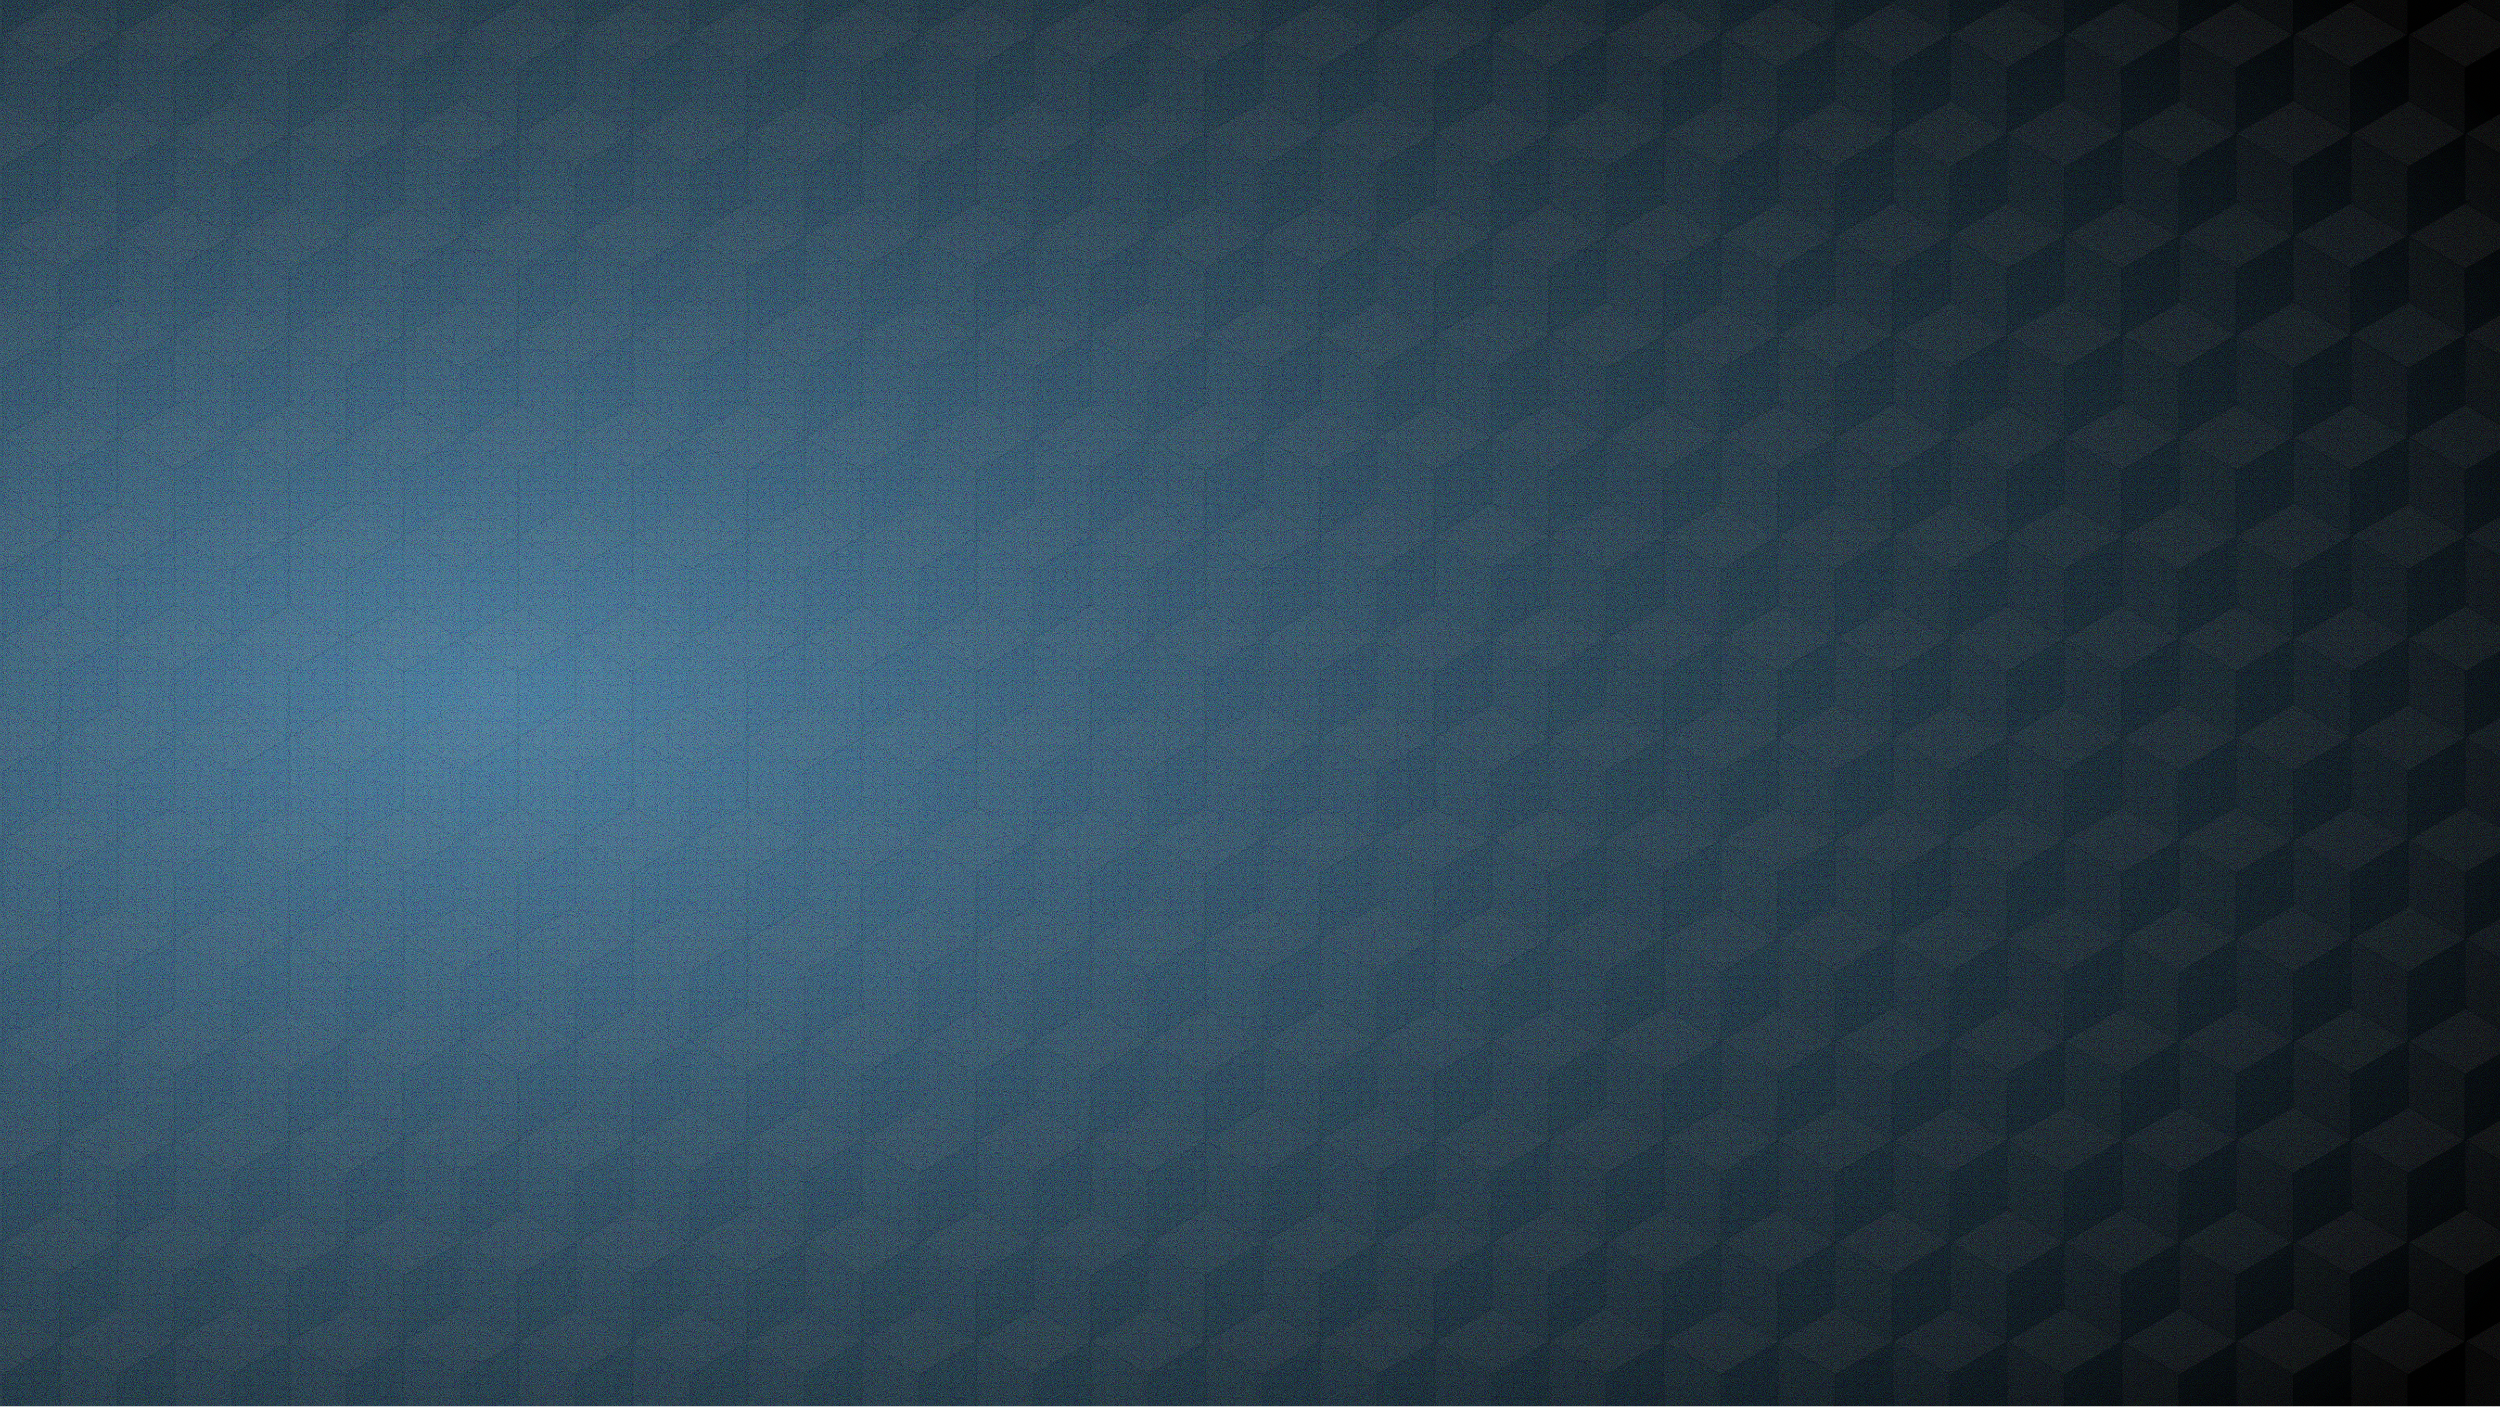
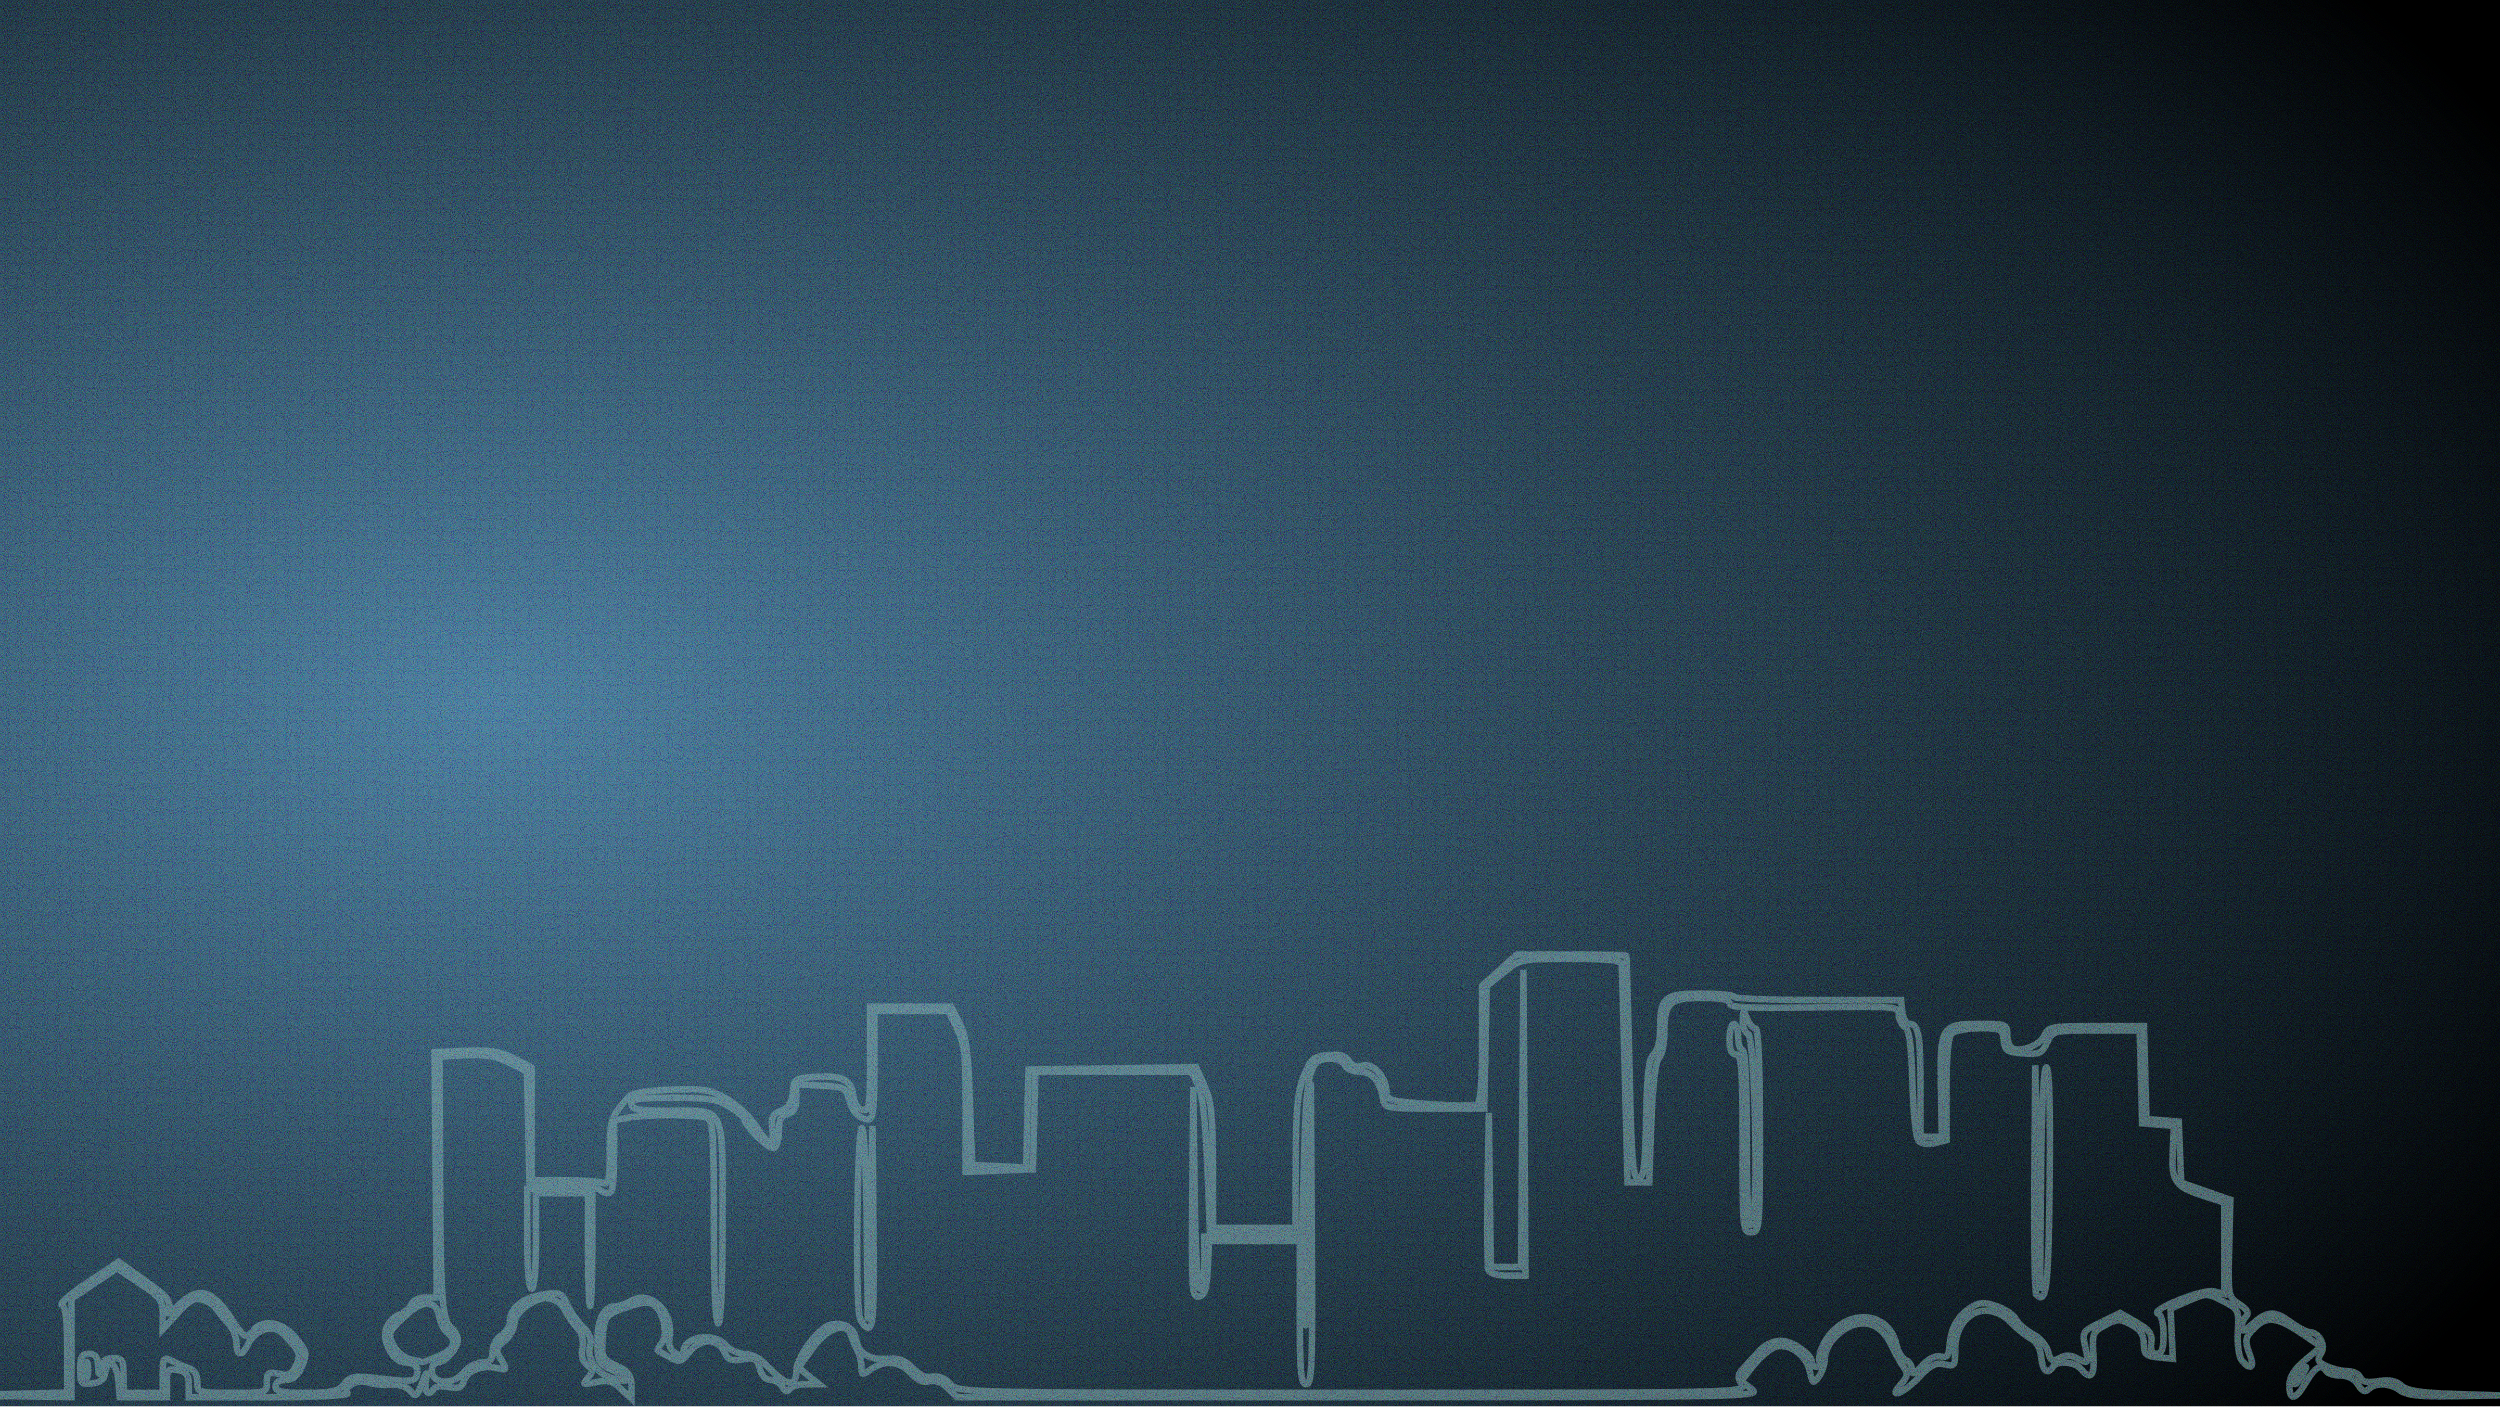
- <svg xmlns="http://www.w3.org/2000/svg" xmlns:xlink="http://www.w3.org/1999/xlink" viewBox="0 0 1920 1080" width="1920" height="1080" preserveAspectRatio="xMidYMid slice" version="1.1" id="svg18">
+ <svg xmlns="http://www.w3.org/2000/svg" xmlns:xlink="http://www.w3.org/1999/xlink" viewBox="0 0 1920 1080" width="1920" height="1080" preserveAspectRatio="xMidYMid slice" version="1.1" id="svg18" xml:space="preserve">
  <defs id="defs13">
    <radialGradient id="blueGrad" cx="20%" cy="50%" r="90%">
      <stop offset="0%" stop-color="#447799" id="stop1" />
      <stop offset="100%" stop-color="#000000" id="stop2" />
    </radialGradient>
    <linearGradient id="whiteTopGrad" x1="0%" y1="0%" x2="0%" y2="100%">
      <stop offset="0%" stop-color="#ffffff" stop-opacity="0" id="stop3" />
      <stop offset="100%" stop-color="#ffffff" stop-opacity="0" id="stop4" />
    </linearGradient>
    <filter id="grain" x="0" y="0" width="1" height="1">
      <feTurbulence type="fractalNoise" baseFrequency="1.2" numOctaves="3" seed="8" result="noise" id="feTurbulence4" />
      <feComponentTransfer id="feComponentTransfer4">
        <feFuncR type="linear" slope="3.5" intercept="-1.2" id="feFuncR4" />
        <feFuncG type="linear" slope="3.5" intercept="-1.2" id="feFuncG4" />
        <feFuncB type="linear" slope="3.5" intercept="-1.2" id="feFuncB4" />
        <feFuncA type="table" tableValues="0 0.8" id="feFuncA4" />
      </feComponentTransfer>
    </filter>
    <pattern xlink:href="#background-ptbk_svg__a" id="background-ptbk_svg__c" x="0" y="0" patternTransform="translate(1 1)scale(1.777)" preserveAspectRatio="xMidYMid" />
    <pattern id="background-ptbk_svg__a" width="99" height="87" fill="none" stroke="currentColor" stroke-width="0.5" patternTransform="matrix(.5 0 0 .5 1 1)" patternUnits="userSpaceOnUse" preserveAspectRatio="xMidYMid">
      <g id="background-ptbk_svg__b">
        <path d="M99.696 14.45 74.94 28.744 50.18 14.45v0L74.94.156Z" style="fill: rgb(126, 126, 126); stroke-width: 0.485; stroke-linecap: round; paint-order: stroke; fill-opacity: 0.9;" id="path4" />
        <path d="M74.939 57.331 50.18 43.037V14.45v0L74.94 28.744z" style="fill: rgb(126, 126, 126); stroke-width: 0.485; stroke-linecap: round; paint-order: stroke; fill-opacity: 0.5;" id="path5" />
        <path d="M99.696 14.45v28.587L74.94 57.331v0-28.587z" style="fill: rgb(126, 126, 126); stroke-width: 0.485; stroke-linecap: round; paint-order: stroke; fill-opacity: 0.1;" id="path6" />
      </g>
      <use xlink:href="#background-ptbk_svg__b" transform="translate(-24.757 42.881)" id="use6" />
      <use xlink:href="#background-ptbk_svg__b" transform="translate(-49.515)" id="use7" />
      <use xlink:href="#background-ptbk_svg__b" transform="translate(-24.757 -42.881)" id="use8" />
      <use xlink:href="#background-ptbk_svg__b" transform="translate(24.757 42.881)" id="use9" />
      <use xlink:href="#background-ptbk_svg__b" transform="translate(-74.272 42.881)" id="use10" />
      <use xlink:href="#background-ptbk_svg__b" transform="translate(49.515)" id="use11" />
      <use xlink:href="#background-ptbk_svg__b" transform="translate(24.757 -42.881)" id="use12" />
      <use xlink:href="#background-ptbk_svg__b" transform="translate(-74.272 -42.881)" id="use13" />
    </pattern>
  </defs>
  <rect width="100%" height="100%" fill="url(#blueGrad)" id="rect14" x="0" y="0" style="display:inline" />
-   <rect width="100%" height="100%" style="display:inline;fill:url(#background-ptbk_svg__c);fill-opacity:0.09;stroke-width:0.5;stroke-linecap:round;stroke-dasharray:none;stroke-opacity:1;paint-order:stroke" id="rect17" x="0" y="0" />
+   <path style="fill:none;stroke:#76a2a7;stroke-width:5;stroke-dasharray:none;stroke-opacity:0.561" d="m 7.422,1070.568 44.167,-1.036 v -32.959 c 0,-23.297 -1.214,-33.364 -4.141,-34.339 -2.278,-0.759 6.599,-8.523 19.727,-17.252 l 23.868,-15.871 20.286,14.306 c 16.511,11.644 19.9,15.578 18.211,21.141 -1.798,5.92 -0.771,5.607 7.669,-2.332 15.818,-14.88 25.765,-12.071 41.239,11.644 9.116,13.971 10.571,14.636 16.474,7.523 7.103,-8.558 21.822,-6.092 31.37,5.256 9.823,11.675 10.068,12.94 4.761,24.587 -2.541,5.576 -6.545,8.49 -11.667,8.49 -4.71,0 -7.798,1.98 -7.798,5 0,3.974 4.848,5 23.632,5 19.792,0 24.532,-1.109 29.167,-6.826 5.089,-6.276 7.47,-6.594 29.581,-3.95 19.519,2.334 24.385,1.994 25.844,-1.808 2.5,-6.514 -0.788,-10.749 -8.344,-10.749 -8.983,0 -17.792,-14.586 -15.154,-25.094 1.17,-4.662 5.631,-9.808 9.913,-11.436 4.282,-1.628 8.693,-5.325 9.802,-8.216 1.123,-2.926 5.87,-5.255 10.711,-5.255 h 8.694 l -0.844,-94.167 -0.844,-94.167 23.773,-0.976 c 18.792,-0.772 26.598,0.465 37.254,5.901 l 13.481,6.877 v 43.266 43.266 h 24.727 c 13.6,0 27.1,0.91 30,2.023 4.523,1.736 5.273,-1.578 5.273,-23.295 0,-25.087 1.148,-28.324 15.398,-43.427 2.167,-2.297 15.734,-4.331 32.359,-4.851 25.515,-0.799 30.183,0.018 42.935,7.515 7.869,4.626 17.978,14.382 22.465,21.68 9.222,15.002 13.62,15.067 11.736,0.176 -1.036,-8.185 0.229,-10.665 6.691,-13.122 5.791,-2.202 8.257,-6.036 9.026,-14.03 1.037,-10.789 1.399,-11.02 18.828,-12.018 19.96,-1.142 26.357,2.393 27.865,15.399 0.613,5.29 3.395,9.343 6.865,10 5.295,1.004 5.833,-2.611 5.833,-39.138 v -40.244 h 31.049 31.049 l 6.451,12.5 c 5.204,10.084 6.773,21.843 8.117,60.833 l 1.667,48.333 20.723,0.99 20.723,0.99 0.944,-37.656 0.944,-37.656 64.297,-0.906 64.297,-0.906 6.463,14.239 c 5.412,11.924 6.475,21.962 6.536,61.739 l 0.073,47.5 h 31.667 31.667 l 0.186,-50.833 c 0.15,-41.096 1.347,-53.707 6.244,-65.833 5.524,-13.678 7.174,-15.094 18.716,-16.068 9.109,-0.769 13.524,0.478 15.745,4.447 2.072,3.702 5.6,4.885 10.732,3.597 8.466,-2.125 18.376,9.135 18.376,20.881 0,5.753 3.458,6.672 33.097,8.793 18.203,1.303 34.703,1.376 36.667,0.163 2.248,-1.389 3.57,-18.648 3.57,-46.621 v -44.415 l 13.343,-12.055 13.343,-12.055 h 41.657 c 22.911,0 41.967,0.375 42.346,0.833 0.379,0.458 1.504,39.083 2.5,85.833 1.545,72.528 2.545,85 6.811,85 4.155,0 5.156,-7.689 5.925,-45.501 0.715,-35.151 2.042,-46.428 5.833,-49.575 2.974,-2.468 4.908,-9.909 4.908,-18.884 0,-24.99 3.116,-27.706 31.784,-27.706 13.685,0 24.881,1.125 24.88,2.5 0,1.375 28.873,2.5 64.167,2.5 h 64.17 l 1.055,9.167 c 0.58,5.042 3.045,9.167 5.477,9.167 7.053,0 8.469,8.123 8.469,48.606 v 38.061 h 8.201 8.201 l -0.701,-37.792 c -0.871,-46.988 0.275,-48.874 29.707,-48.874 20.317,0 21.259,0.361 21.259,8.137 0,4.475 1.537,9.086 3.415,10.247 6.307,3.898 21.727,-1.848 25.005,-9.318 3.071,-6.998 5.234,-7.399 39.914,-7.399 h 36.667 l 0.944,35.639 0.944,35.639 12.389,1.028 12.389,1.028 0.965,23.446 0.965,23.446 18.854,6.554 18.854,6.554 -0.901,37.26 c -0.894,36.972 -0.833,37.305 7.852,42.995 6.12,4.01 7.699,6.789 5.248,9.24 -1.927,1.927 -3.505,5.716 -3.505,8.419 0,3.786 1.722,3.365 7.5,-1.837 11.928,-10.736 17.671,-11.226 29.482,-2.512 6.039,4.456 12.755,8.101 14.925,8.101 7.591,0 13.026,10.008 8.965,16.511 -3.104,4.971 -2.348,6.598 4.524,9.729 4.539,2.068 11.771,3.76 16.072,3.76 4.301,0 8.652,2.168 9.669,4.819 1.344,3.502 5.106,4.29 13.765,2.885 8.389,-1.361 13.658,-0.358 17.799,3.39 4.404,3.986 14.65,5.598 40.758,6.412 l 34.875,1.088 -35,0.597 c -26.343,0.449 -36.6,-0.613 -41.47,-4.297 -7.688,-5.815 -19.061,-6.362 -24.256,-1.168 -2.746,2.746 -4.886,1.869 -8.135,-3.333 -2.723,-4.359 -7.852,-7.06 -13.41,-7.06 -4.951,0 -9.928,-1.5 -11.062,-3.333 -3.736,-6.045 -8.464,-3.493 -15.442,8.333 -8.275,14.025 -12.892,14.92 -12.892,2.5 -10e-5,-6.464 3.596,-12.186 12.196,-19.407 l 12.196,-10.24 -15.697,-10.594 c -18.221,-12.297 -26.115,-13.174 -35.362,-3.927 -7.598,7.598 -7.918,9.607 -3.416,21.45 3.543,9.319 -0.061,11.411 -6.433,3.733 -2.287,-2.756 -3.606,-12.209 -3.082,-22.089 0.897,-16.896 0.648,-17.409 -11.459,-23.62 -12.032,-6.173 -12.762,-6.18 -26.3,-0.277 l -13.924,6.072 0.892,19.263 0.892,19.263 -11.086,-1.063 c -9.691,-0.929 -11.103,-2.264 -11.222,-10.605 -0.101,-7.063 -2.641,-10.854 -9.78,-14.594 -8.701,-4.559 -10.644,-4.515 -19.864,0.448 -9.605,5.17 -10.15,6.5 -9.065,22.094 1.176,16.9 -1.932,20.698 -9.488,11.594 -4.692,-5.654 -18.544,-6.719 -21.667,-1.667 -3.996,6.465 -7.923,3.21 -8.956,-7.424 -0.648,-6.669 -3.578,-12.053 -7.711,-14.167 -3.667,-1.875 -10.723,-7.534 -15.682,-12.576 -18.388,-18.697 -42.651,-6.554 -42.651,21.346 0,12.106 -0.535,12.813 -8.239,10.88 -6.57,-1.649 -10.532,0.364 -19.56,9.937 -11.992,12.716 -24.949,17.582 -13.691,5.143 5.059,-5.59 5.459,-7.907 2.159,-12.5 -2.228,-3.101 -5.83,-9.388 -8.004,-13.972 -6.984,-14.72 -13.379,-20 -24.224,-20 -12.738,0 -28.389,14.72 -28.546,26.849 -0.058,4.483 -2.168,10.871 -4.689,14.196 -4.253,5.61 -4.746,5.301 -6.85,-4.28 -2.717,-12.371 -15.326,-21.598 -25.831,-18.902 -4.138,1.062 -11.873,7.428 -17.188,14.145 l -9.663,12.214 7.997,6.148 c 7.789,5.989 -0.018,6.15 -301.17,6.222 l -309.167,0.074 -6.975,-6.975 c -4.465,-4.465 -9.477,-6.321 -13.929,-5.156 -4.703,1.23 -9.408,-0.829 -14.533,-6.359 -8.695,-9.382 -19.806,-10.47 -30.488,-2.988 -6.941,4.862 -7.408,4.754 -7.408,-1.712 0,-3.796 -1.391,-9.506 -3.09,-12.689 -1.7,-3.183 -3.941,-8.514 -4.981,-11.845 -3.377,-10.816 -18.129,-5.6 -29.778,10.53 l -10.453,14.474 7.854,6.36 7.854,6.36 h -10.173 c -5.595,0 -11.219,1.693 -12.497,3.761 -1.589,2.572 -3.285,2.045 -5.362,-1.667 -1.671,-2.985 -5.801,-5.428 -9.177,-5.428 -3.846,0 -6.96,-3.267 -8.334,-8.742 -1.936,-7.715 -3.469,-8.536 -13.04,-6.982 -8.853,1.437 -11.426,0.44 -14,-5.424 -4.824,-10.987 -18.201,-11.252 -26.75,-0.53 -7.454,9.348 -6.81,9.368 -24.379,-0.741 -0.72,-0.414 0.538,-2.978 2.795,-5.697 4.939,-5.951 1.902,-22.972 -5.142,-28.818 -3.857,-3.201 -7.871,-3.127 -18.952,0.349 -18.87,5.92 -20.115,7.391 -21.152,24.986 -0.848,14.389 -0.28,15.498 10.599,20.685 9.317,4.443 11.494,7.368 11.494,15.445 v 9.964 l -8.061,-7.572 c -6.537,-6.141 -10.148,-7.114 -19.101,-5.147 -10.218,2.244 -10.682,1.993 -6.232,-3.369 4.214,-5.078 4.144,-6.28 -0.571,-9.728 -3.613,-2.642 -4.805,-6.941 -3.63,-13.089 1.159,-6.061 -0.26,-11.377 -4.198,-15.728 -3.272,-3.615 -7.616,-9.938 -9.655,-14.05 -2.084,-4.205 -7.399,-7.911 -12.145,-8.469 -10.487,-1.233 -26.407,10.744 -26.407,19.866 0,3.698 -3.375,9.492 -7.5,12.874 -6.463,5.3 -6.924,7.096 -3.333,12.989 5.559,9.123 5.307,9.936 -2.447,7.909 -10.566,-2.763 -22.755,1.779 -25.167,9.377 -1.793,5.65 -4.073,6.639 -11.76,5.101 -5.244,-1.049 -10.432,-0.456 -11.528,1.317 -3.927,6.354 -7.319,3.056 -6.112,-5.942 1.1,-8.202 0.774,-7.989 -3.097,2.017 -3.917,10.123 -4.764,10.657 -8.937,5.628 -2.831,-3.411 -8.57,-5.249 -14.865,-4.762 -5.64,0.436 -13.702,-0.345 -17.915,-1.736 -8.092,-2.673 -18.712,3.104 -15.44,8.399 1.037,1.678 -24.913,2.956 -60.037,2.956 h -61.863 v -9.611 c 0,-7.605 -1.739,-9.944 -8.333,-11.204 -7.552,-1.444 -8.333,-0.543 -8.333,9.611 v 11.204 H 110.123 91.991 l -1.035,-12.242 c -1.166,-13.803 -8.275,-18.89 -9.944,-7.116 -0.79,5.573 -3.616,7.983 -10.257,8.747 -8.484,0.976 -9.167,0.169 -9.167,-10.833 0,-9.666 1.246,-11.888 6.667,-11.888 4.94,0 6.784,2.373 7.121,9.167 0.389,7.859 0.66,8.097 1.899,1.667 1.026,-5.324 3.795,-7.5 9.546,-7.5 7.23,0 8.101,1.435 8.101,13.333 v 13.333 h 15 15 v -13.333 c 0,-14.385 0.472,-14.909 9.212,-10.243 3.183,1.7 8.413,3.902 11.621,4.895 3.544,1.097 5.833,5.117 5.833,10.243 0,8.325 0.356,8.438 26.667,8.438 26.15,0 26.667,-0.16 26.667,-8.25 0,-7.258 1.122,-8.026 9.336,-6.383 7.721,1.544 10.016,0.374 13.27,-6.768 3.488,-7.656 2.872,-9.824 -5.434,-19.121 -7.705,-8.623 -10.97,-10.084 -18.384,-8.223 -4.958,1.244 -10.704,5.971 -12.77,10.504 -4.831,10.602 -9.352,10.558 -9.352,-0.092 0,-4.583 -2.625,-11.09 -5.833,-14.459 -3.208,-3.369 -7.333,-8.479 -9.167,-11.356 -1.833,-2.876 -6.77,-6.241 -10.971,-7.476 -6.08,-1.788 -9.99,0.322 -19.167,10.34 l -11.529,12.586 v -11.846 c 0,-10.593 -1.851,-13.075 -17.506,-23.469 L 89.91,974.09 72.416,985.717 54.922,997.344 v 37.857 37.857 l -45.833,-0.728 -45.833,-0.728 z M 1337.563,1063.189 c -3.354,-5.37 -3.089,-7.6 1.484,-12.5 3.061,-3.28 8.635,-9.339 12.387,-13.464 3.985,-4.382 10.718,-7.5 16.193,-7.5 9.139,0 23.962,10.39 23.962,16.797 0,1.762 1.625,3.204 3.611,3.204 1.986,0 2.942,-1.875 2.124,-4.167 -0.818,-2.292 0.404,-7.92 2.714,-12.508 14.388,-28.566 50.285,-28.518 56.565,0.075 1.133,5.157 4.218,10.204 6.856,11.216 2.638,1.012 4.796,4.357 4.796,7.432 0,4.394 1.708,3.749 7.972,-3.011 4.962,-5.354 10.311,-7.994 14.167,-6.991 4.938,1.285 6.335,-0.443 6.89,-8.514 0.906,-13.174 5.939,-22.267 15.961,-28.833 6.72,-4.403 10.091,-4.64 19.908,-1.4 6.5,2.145 13.352,6.765 15.226,10.266 1.874,3.501 7.686,8.578 12.917,11.283 5.231,2.705 10.473,8.754 11.65,13.441 1.827,7.281 3.099,8.01 8.724,4.999 4.56,-2.44 8.568,-2.463 13.032,-0.073 9.419,5.041 9.777,4.601 6.842,-8.409 -2.613,-11.584 -2.334,-12.025 12.009,-18.993 l 14.684,-7.134 12.508,7.156 c 10.074,5.763 12.3,8.811 11.437,15.66 -0.752,5.964 0.493,8.504 4.167,8.504 3.972,0 5.239,-3.56 5.239,-14.722 0,-8.644 -1.684,-15.284 -4.078,-16.081 -7.524,-2.508 34.287,-19.271 42.761,-17.144 l 7.984,2.004 v -35.103 -35.103 l -12.5,-3.963 c -25.476,-8.077 -28.051,-11.335 -27.094,-34.279 l 0.859,-20.608 -12.188,-1.028 -12.188,-1.028 -0.944,-35.639 -0.944,-35.639 h -33.288 c -33.181,0 -33.303,0.03 -37.767,9.345 -3.994,8.334 -5.984,9.236 -18.378,8.333 -12.388,-0.902 -14.014,-2.009 -14.954,-10.179 -1.001,-8.698 -1.947,-9.167 -18.5,-9.167 -9.595,0 -19.245,1.8 -21.445,4 -2.655,2.655 -4,17.105 -4,42.972 v 38.972 l -8.815,2.213 c -5.017,1.259 -10.403,0.625 -12.5,-1.471 -2.143,-2.142 -4.179,-20.702 -4.867,-44.351 -0.882,-30.334 -2.364,-41.344 -5.833,-43.333 -2.558,-1.466 -4.651,-5.68 -4.651,-9.365 0,-6.516 -1.775,-6.671 -65.004,-5.668 -50.333,0.799 -65.003,0.091 -65,-3.135 0,-2.904 -6.526,-4.167 -21.546,-4.167 -24.919,0 -28.451,3.407 -28.451,27.448 0,8.004 -1.875,16.423 -4.167,18.71 -2.745,2.739 -4.735,19.743 -5.833,49.833 l -1.667,45.676 h -8.333 -8.333 l -2.042,-81.667 c -1.123,-44.917 -2.248,-83.542 -2.5,-85.833 -0.337,-3.067 -10.631,-4.167 -38.987,-4.167 -38.22,0 -38.633,0.084 -51.578,10.487 l -13.049,10.487 -0.922,47.013 -0.922,47.013 h -38.288 c -35.715,0 -38.358,-0.448 -39.339,-6.667 -2.269,-14.397 -8.323,-21.667 -18.042,-21.667 -5.406,0 -10.373,-2.167 -11.46,-5 -1.086,-2.83 -6.052,-5 -11.445,-5 -15.598,0 -17.91,8.581 -19.761,73.333 l -1.667,58.333 -35.307,0.941 -35.307,0.941 -2.139,-51.835 c -1.513,-36.669 -3.643,-54.743 -7.279,-61.774 l -5.14,-9.939 h -59.805 -59.805 l -0.943,37.5 -0.943,37.5 -25.833,0.974 -25.833,0.974 v -48.606 c 0,-42.191 -0.889,-50.349 -6.734,-61.807 l -6.734,-13.201 h -28.266 -28.266 v 41.667 c 0,31.138 -1.053,41.654 -4.167,41.616 -7.453,-0.091 -12.731,-5.323 -15.367,-15.233 -2.425,-9.118 -3.75,-9.777 -21.525,-10.716 l -18.941,-1 v 10.478 c 0,7.675 -1.784,10.945 -6.667,12.222 -4.98,1.302 -6.667,4.547 -6.667,12.825 0,6.095 -1.666,12.111 -3.703,13.37 -3.354,2.073 -22.937,-17.084 -22.956,-22.457 -0.004,-1.225 -5.06,-5.35 -11.235,-9.167 -9.339,-5.772 -16.625,-6.939 -43.333,-6.939 -26.317,0 -32.107,0.902 -32.107,5 0,4.055 5.395,5 28.552,5 44.578,0 41.448,-6.429 41.448,85.117 0,49.922 -1.206,78.216 -3.333,78.216 -2.127,0 -3.333,-28.214 -3.333,-77.977 0,-68.03 -0.673,-78.235 -5.273,-80 -6.894,-2.646 -47.65,-2.605 -60.977,0.06 l -10.417,2.083 v 27.917 c 0,20.684 -1.123,27.917 -4.333,27.917 -2.383,0 -5.76,-1.427 -7.504,-3.171 -1.744,-1.744 -14.419,-3.619 -28.167,-4.167 l -24.996,-0.996 -0.933,-42.483 -0.933,-42.483 -13.404,-6.838 c -10.101,-5.153 -18.37,-6.595 -33.554,-5.85 l -20.149,0.988 0.397,91.667 c 0.42,96.947 1.475,110.774 8.924,116.956 2.558,2.123 4.651,6.184 4.651,9.023 0,6.568 -9.644,17.354 -15.517,17.354 -2.466,0 -4.483,2.825 -4.483,6.278 0,10.314 16.513,11.482 24.199,1.712 3.548,-4.511 9.809,-7.99 14.377,-7.99 6.401,0 8.091,-1.735 8.091,-8.305 0,-4.695 2.898,-10.115 6.667,-12.469 3.667,-2.29 6.667,-7.32 6.667,-11.178 0,-10.031 10.678,-18.326 26.287,-20.42 12.392,-1.662 13.807,-1.038 17.66,7.783 2.304,5.274 7.704,12.981 12,17.127 5.073,4.896 7.116,9.727 5.829,13.784 -3.244,10.222 4.33,21.872 16.748,25.759 14.75,4.617 14.831,0.755 0.131,-6.255 -10.658,-5.082 -11.353,-6.429 -11.475,-22.237 -0.133,-17.184 5.209,-26.921 14.771,-26.921 2.644,0 7.56,-1.719 10.925,-3.821 14.788,-9.236 33.507,8.603 29.735,28.336 -1.001,5.236 0.553,9.19 4.606,11.721 4.894,3.057 6.117,2.838 6.117,-1.091 0,-11.823 23.528,-15.555 32.44,-5.146 3.139,3.667 9.604,6.667 14.366,6.667 4.762,0 11.825,3.375 15.695,7.5 16.416,17.497 24.166,19.281 24.166,5.565 0,-10.255 16.726,-32.953 25.997,-35.28 10.254,-2.574 18.656,2.24 20.037,11.48 1.552,10.388 9.88,15.538 23.53,14.553 9.339,-0.674 14.021,1.02 19.792,7.163 4.95,5.269 10.138,7.554 15.028,6.619 4.694,-0.897 9.793,1.141 13.726,5.486 6.244,6.899 6.882,6.914 309.102,6.914 299.998,0 302.807,-0.061 298.763,-6.536 z m -339.308,-55.13 v -55 h -34.841 -34.841 l -0.992,20.8 c -0.796,16.685 -2.146,21.02 -6.826,21.911 -5.443,1.037 -5.782,-4.314 -5.065,-79.967 l 0.769,-81.078 0.959,77.5 c 0.592,47.823 2.212,77.5 4.231,77.5 1.8,0 3.272,-9 3.272,-20 v -20 h 38.333 38.333 l 0.767,54.167 c 0.452,31.922 1.506,7.624 2.567,-59.167 l 1.8,-113.333 0.767,115.833 c 0.669,101.081 0.13,115.833 -4.233,115.833 -4.242,0 -5,-8.333 -5,-55 z m -338.084,3.142 c -3.349,-13.342 -1.836,-144.809 1.666,-144.809 1.776,0 3.397,31.464 3.821,74.167 l 0.737,74.167 1.86,-75 1.86,-75 0.737,77.5 c 0.612,64.336 -0.051,77.5 -3.902,77.5 -2.551,0 -5.601,-3.836 -6.778,-8.525 z M 451.589,959.726 v -43.333 h -20 -20 v 36.667 c 0,22.222 -1.313,36.667 -3.333,36.667 -2.029,0 -3.333,-15 -3.333,-38.333 v -38.333 h 25 25 v 45 c 0,24.75 -0.75,45 -1.667,45 -0.917,0 -1.667,-19.5 -1.667,-43.333 z m 1112.292,34.514 c -1.26,-1.26 -1.955,-41.417 -1.543,-89.236 l 0.748,-86.944 1.837,86.667 1.837,86.667 0.748,-85.833 c 0.483,-55.444 1.948,-85.833 4.137,-85.833 2.232,0 3.086,29.764 2.5,87.224 -0.843,82.706 -2.316,95.238 -10.264,87.29 z M 1143.069,975.442 c -0.904,-2.356 -1.194,-30.481 -0.645,-62.5 l 0.999,-58.216 0.749,59.167 0.749,59.167 h 11.623 11.623 l 0.922,-114.167 0.922,-114.167 0.788,117.5 0.788,117.5 h -13.438 c -7.871,0 -14.119,-1.775 -15.082,-4.284 z m 195.186,-97.383 c 0,-58.519 -0.718,-68.333 -5,-68.333 -3.492,0 -5,-3.519 -5,-11.667 0,-6.417 1.5,-11.667 3.333,-11.667 1.833,0 3.333,4.5 3.333,10 0,5.5 1.5,10 3.333,10 2.115,0 3.333,25.222 3.333,69 0,49.755 1.012,67.988 3.63,65.37 5.45,-5.45 2.793,-145.013 -2.796,-146.873 -2.292,-0.762 -4.072,-5.386 -3.955,-10.275 0.205,-8.64 0.296,-8.679 3.226,-1.389 1.658,4.125 4.563,7.5 6.455,7.5 2.268,0 3.441,26.703 3.441,78.333 0,76.111 -0.189,78.333 -6.667,78.333 -6.45,0 -6.667,-2.222 -6.667,-68.333 z m 430.428,177.5 c 3.624,-6.801 3.479,-7.073 -1.549,-2.925 -3.05,2.516 -5.546,5.891 -5.546,7.5 0,5.092 2.962,3.182 7.095,-4.575 z M 67.232,1047.289 c -0.845,-3.243 -1.592,-1.397 -1.66,4.103 -0.068,5.5 0.624,8.153 1.537,5.897 0.913,-2.257 0.969,-6.757 0.124,-10 z m 269.464,-5.727 c 12.236,-5.113 14.686,-11.759 6.76,-18.337 -2.64,-2.191 -5.265,-7.096 -5.833,-10.901 -1.945,-13.018 -10.864,-14.728 -23.18,-4.445 -6.153,5.137 -12.431,11.485 -13.952,14.106 -3.782,6.516 5.654,20.214 15.184,22.044 4.17,0.8 8.005,1.66 8.523,1.909 0.517,0.25 6.142,-1.72 12.5,-4.376 z" id="path1" />
  <rect width="100%" height="100%" filter="url(#grain)" style="display:inline;opacity:1;mix-blend-mode:soft-light" id="rect18" x="0" y="0" />
</svg>
